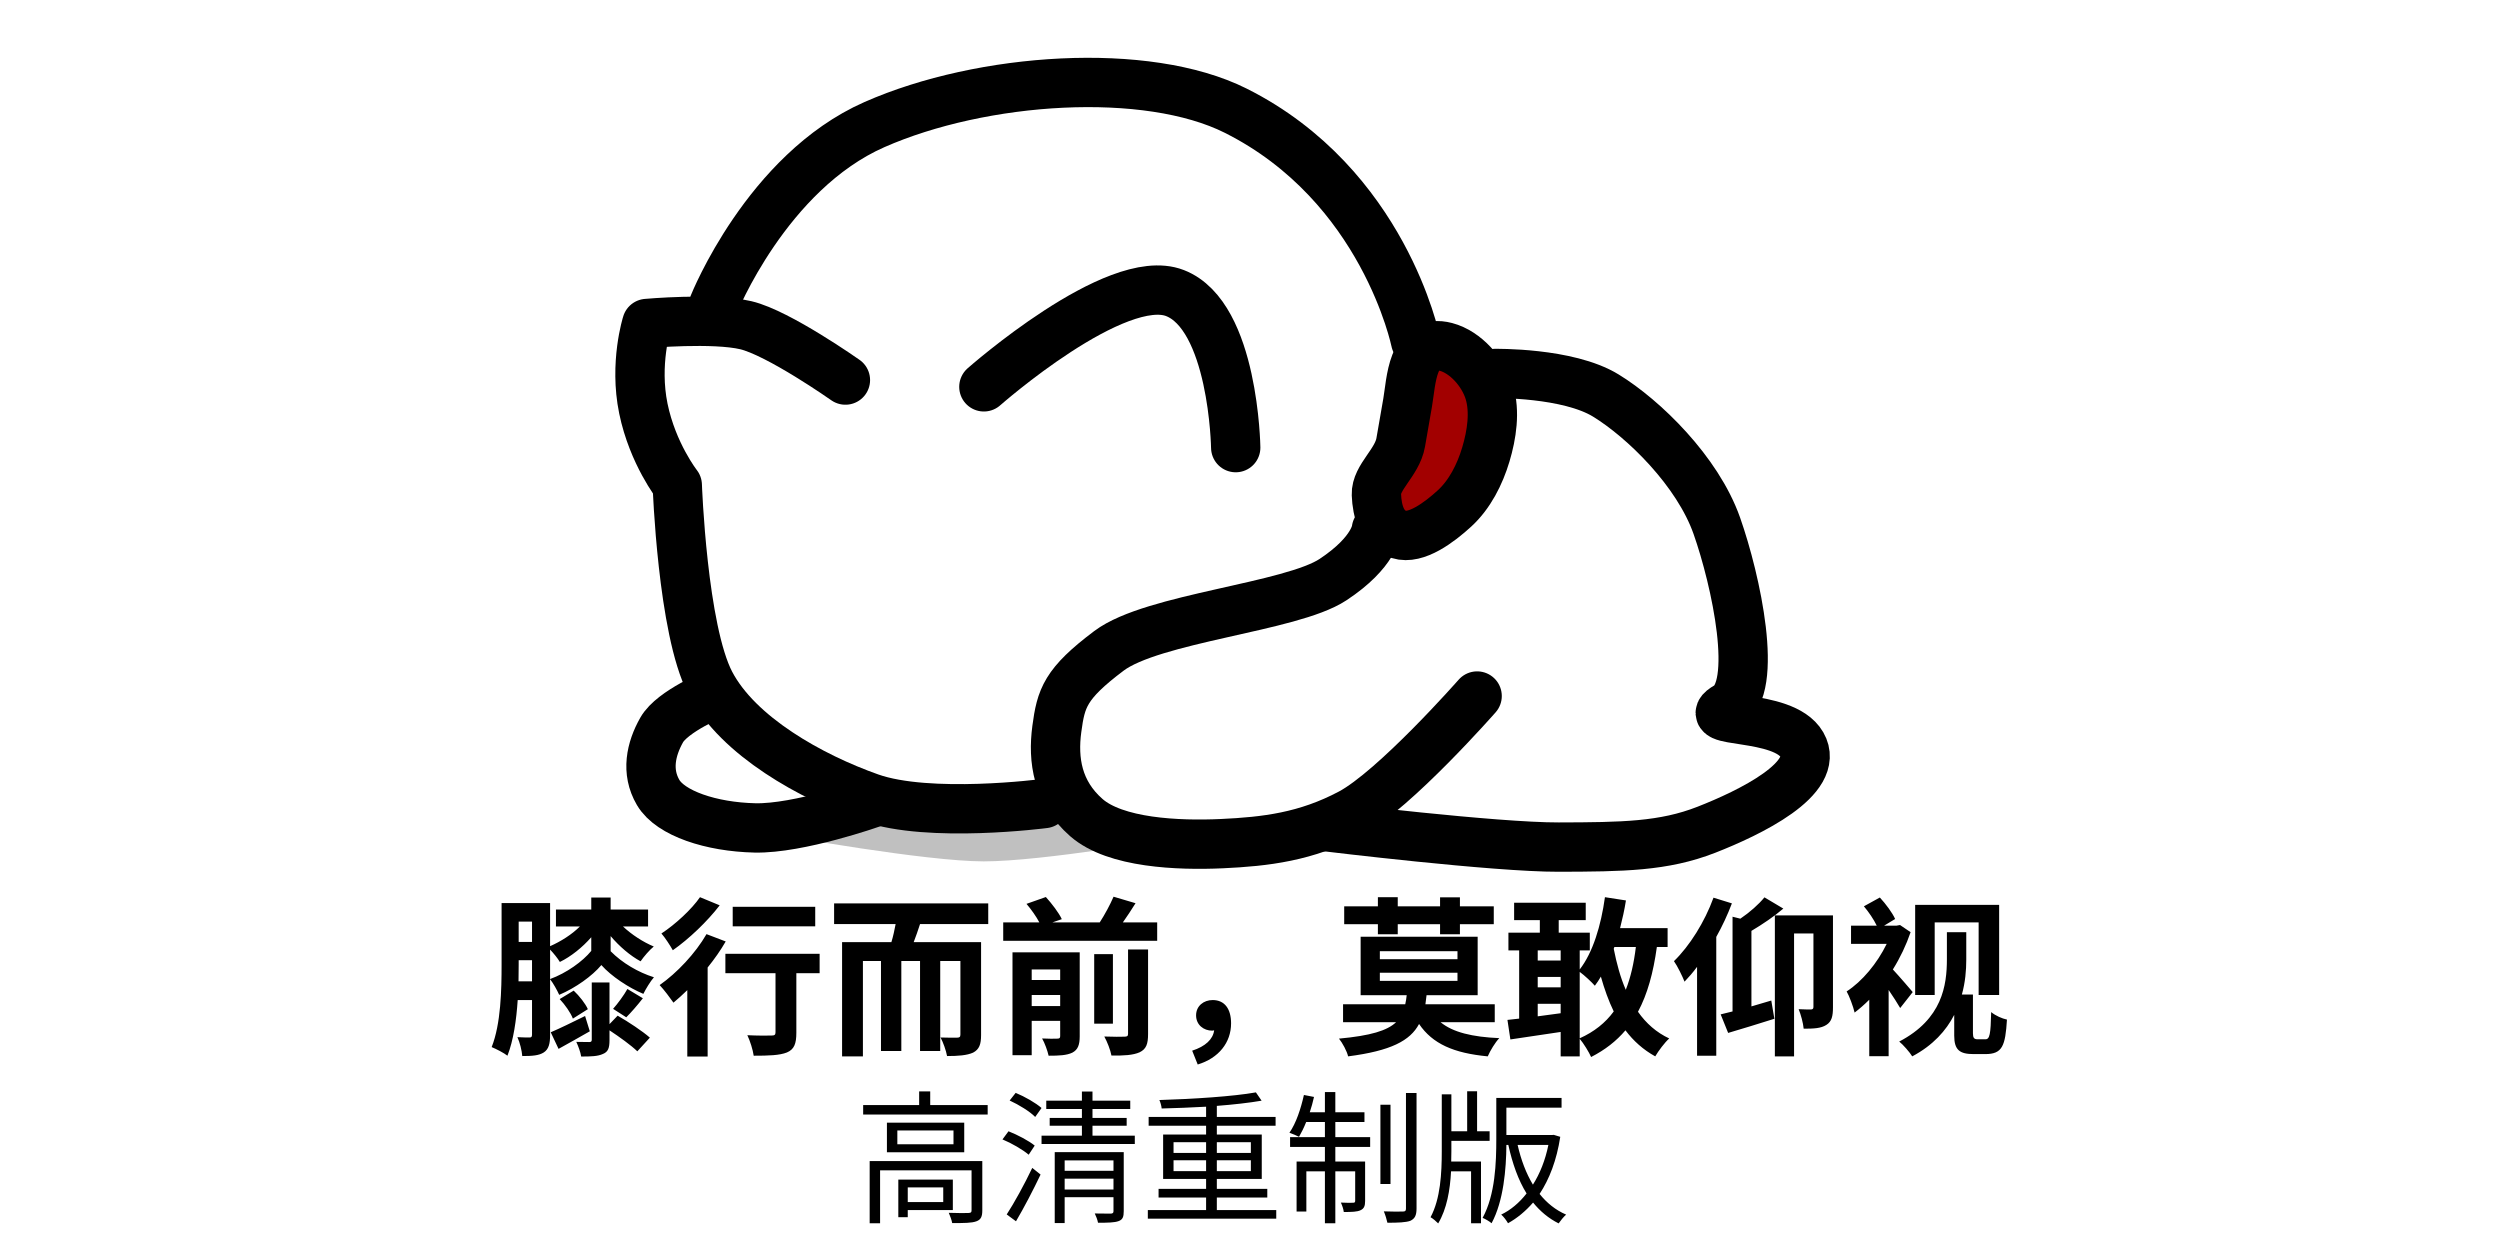
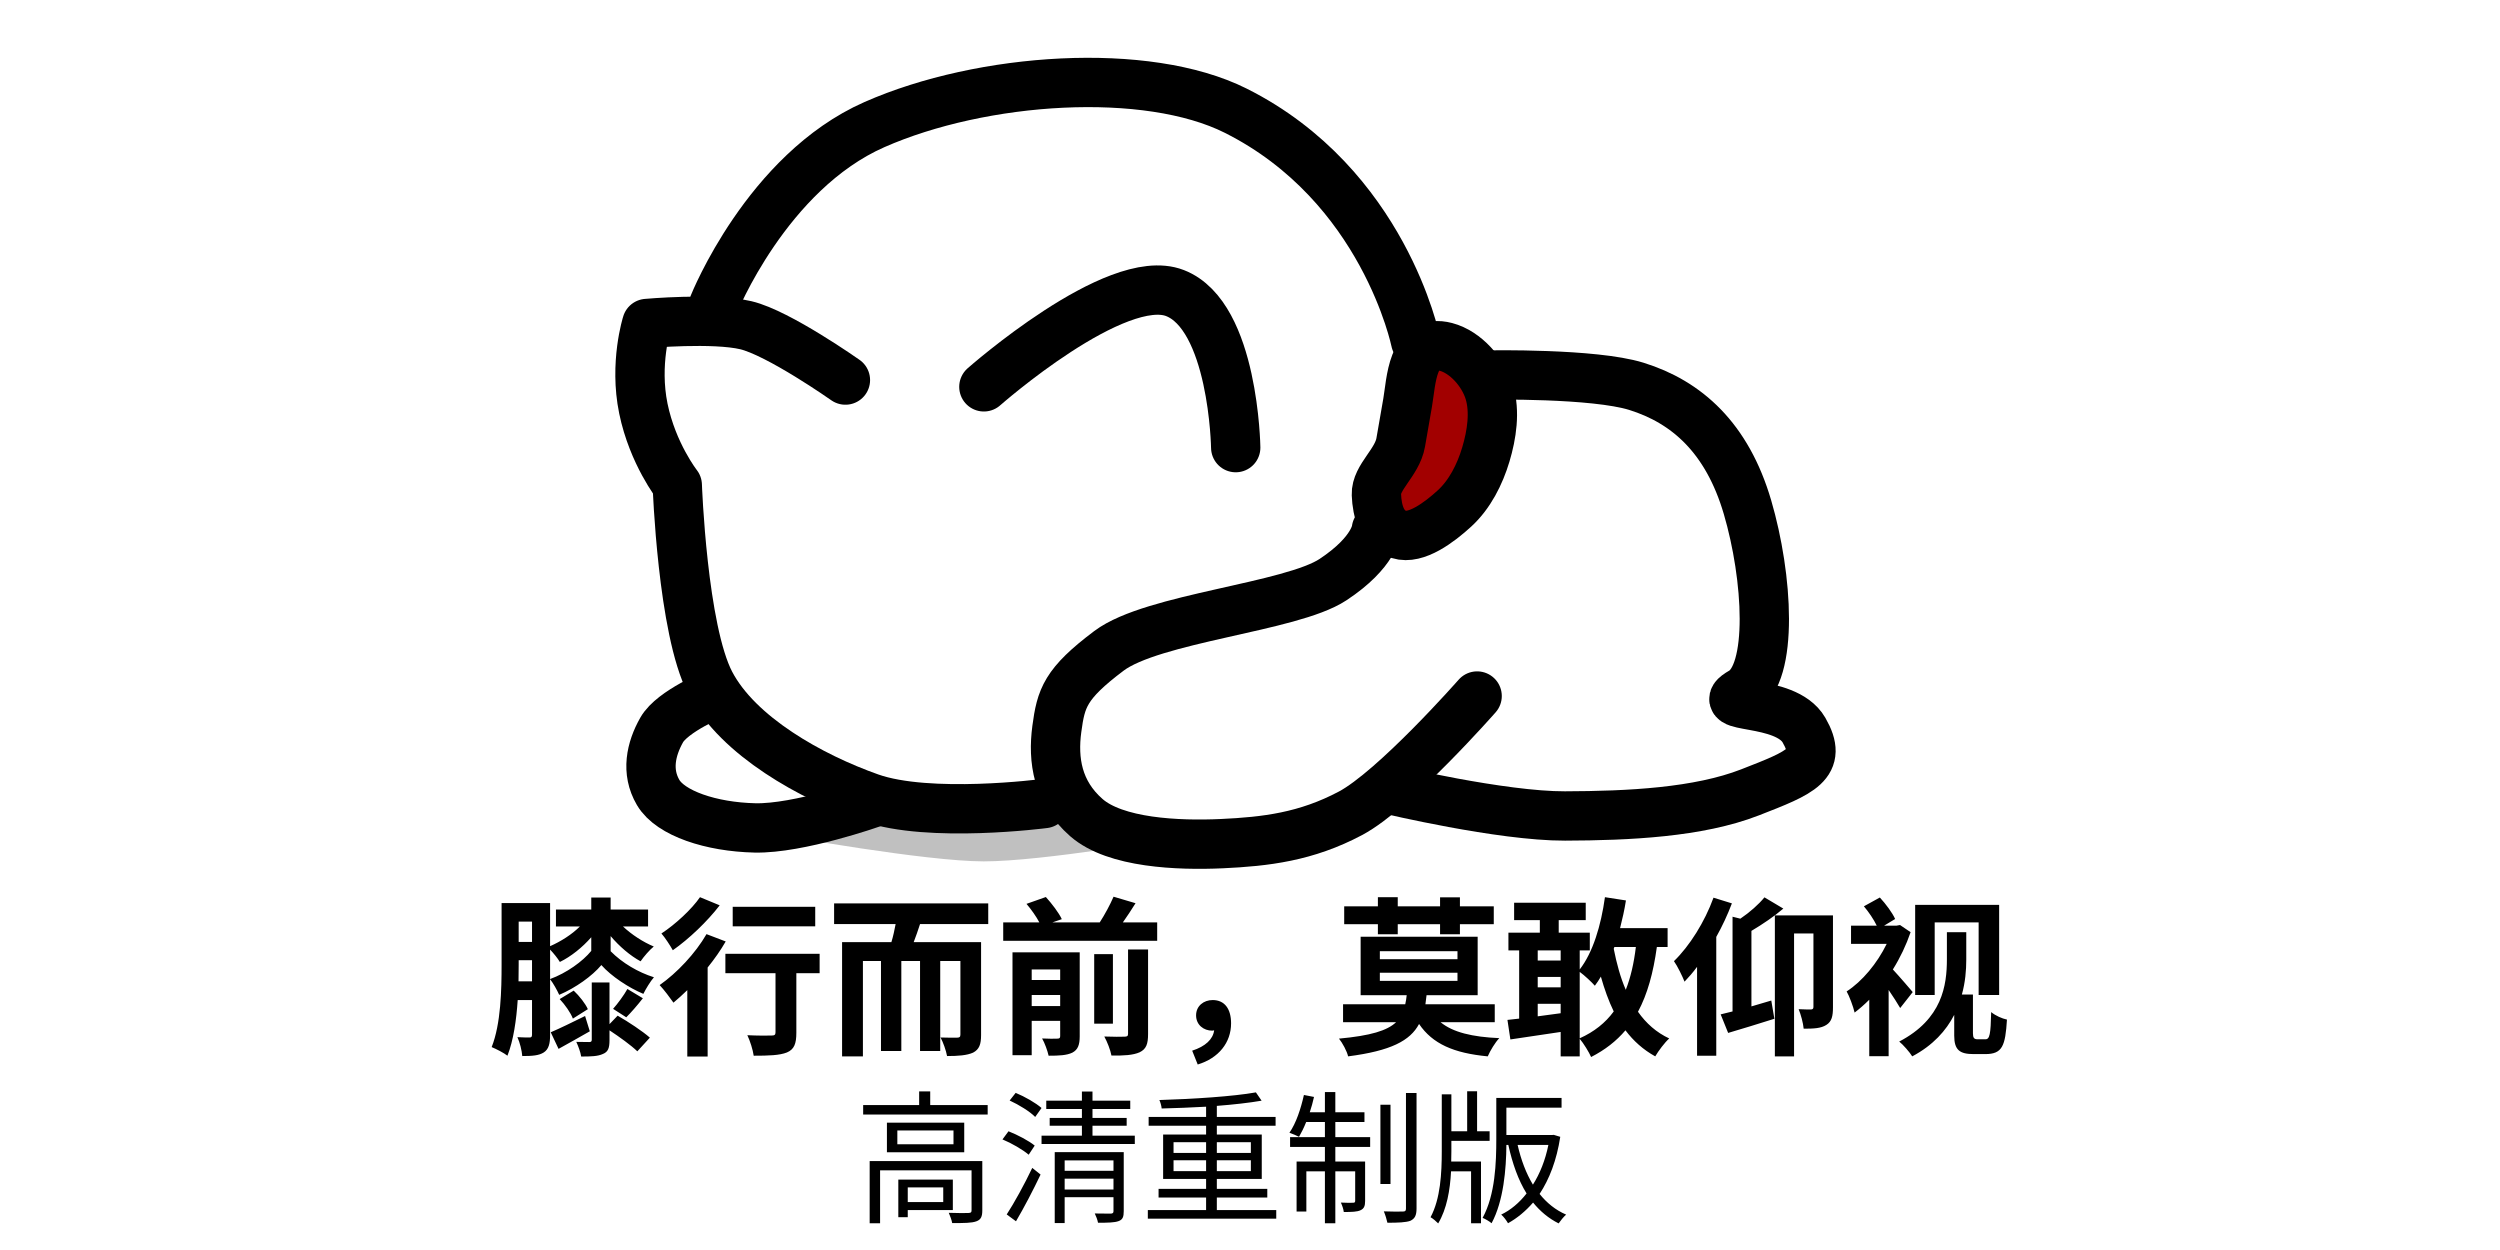
<svg xmlns="http://www.w3.org/2000/svg" width="240" height="120" viewBox="0 0 240 120" id="svg2" version="1.1">
  <defs id="defs4" />
  <g id="layer1" transform="translate(0,-932.3622)">
    <g id="g4223" transform="matrix(1.183822,0,0,1.183822,-21.0962,-183.4382)">
      <path style="fill:#c0c0c0;fill-opacity:1;fill-rule:evenodd;stroke:none;stroke-width:0.845px;stroke-linecap:butt;stroke-linejoin:miter;stroke-opacity:1" d="m 87.301,1007.182 -6.08,3.102 c 0,0 11.612,2.106 16.377,2.109 4.766,0 15.385,-1.861 15.385,-1.861 l -7.817,-2.854 z" id="path4145" />
      <path id="path4167" d="m 75.699,967.236 c 0,0 4.29,-10.739 13.033,-14.592 8.743,-3.853 22.077,-4.746 29.296,-1.127 12.028,6.031 14.589,18.701 14.589,18.701" style="opacity:1;fill:none;fill-rule:evenodd;stroke:#000000;stroke-width:4;stroke-linecap:round;stroke-linejoin:round;stroke-miterlimit:4;stroke-dasharray:none;stroke-opacity:1" />
      <path id="path4169" d="m 86.378,973.361 c 0,0 -5.425,-3.822 -8.075,-4.447 -2.651,-0.624 -8.028,-0.141 -8.028,-0.141 0,0 -1.035,3.239 -0.282,6.901 0.754,3.663 2.75,6.204 2.75,6.204 0,0 0.415,11.735 2.676,16.056 2.261,4.322 8.169,7.601 12.958,9.296 4.789,1.695 14.125,0.473 14.125,0.473" style="opacity:1;fill:none;fill-rule:evenodd;stroke:#000000;stroke-width:4;stroke-linecap:round;stroke-linejoin:round;stroke-miterlimit:4;stroke-dasharray:none;stroke-opacity:1" />
      <path id="path4171" d="m 75.842,998.781 c 0,0 -3.495,1.415 -4.366,2.958 -0.871,1.543 -1.278,3.378 -0.282,5.07 0.997,1.692 4.295,2.789 7.844,2.87 3.548,0.081 9.49,-2.013 9.49,-2.013" style="opacity:1;fill:none;fill-rule:evenodd;stroke:#000000;stroke-width:4;stroke-linecap:round;stroke-linejoin:round;stroke-miterlimit:4;stroke-dasharray:none;stroke-opacity:1" />
      <path id="path4173" d="m 131.972,975.179 -0.563,3.239 c -0.286,1.644 -2.026,2.829 -1.972,4.225 0.054,1.396 0.45,2.799 1.831,3.239 1.381,0.441 3.275,-0.984 4.507,-2.113 1.232,-1.129 2.051,-2.749 2.535,-4.366 0.484,-1.617 0.765,-3.474 0.282,-5.07 -0.483,-1.596 -1.92,-3.243 -3.521,-3.662 -2.755,-0.721 -2.803,2.807 -3.099,4.507 z" style="opacity:1;fill:#a20000;fill-rule:evenodd;stroke:#000000;stroke-width:4;stroke-linecap:round;stroke-linejoin:round;stroke-miterlimit:4;stroke-dasharray:none;stroke-opacity:1;fill-opacity:1" />
      <path id="path4175" d="m 129.437,985.461 c 0,0 -0.119,1.839 -3.521,4.085 -3.402,2.246 -14.616,3.1 -18.169,5.775 -3.553,2.674 -3.889,3.829 -4.225,6.338 -0.336,2.509 0.043,5.123 2.394,7.183 2.352,2.06 7.439,2.276 10.986,2.113 3.547,-0.164 6.838,-0.55 10.432,-2.46 3.594,-1.91 10.272,-9.512 10.272,-9.512" style="opacity:1;fill:none;fill-rule:evenodd;stroke:#000000;stroke-width:4;stroke-linecap:round;stroke-linejoin:round;stroke-miterlimit:4;stroke-dasharray:none;stroke-opacity:1" />
-       <path id="path4177" d="m 125.418,1009.589 c 0,0 13.633,1.661 18.808,1.646 5.174,-0.015 8.506,-0.05 11.972,-1.408 3.466,-1.358 9.322,-4.166 7.746,-6.902 -1.528,-2.652 -8.665,-1.601 -6.056,-3.099 2.608,-1.498 0.713,-10.223 -0.845,-14.648 -1.558,-4.424 -5.923,-8.676 -9.002,-10.563 -3.079,-1.888 -9.002,-1.787 -9.002,-1.787" style="opacity:1;fill:none;fill-rule:evenodd;stroke:#000000;stroke-width:4;stroke-linecap:round;stroke-linejoin:round;stroke-miterlimit:4;stroke-dasharray:none;stroke-opacity:1" />
+       <path id="path4177" d="m 130.465,1006.56 c 0,0 9.09,2.166 14.265,2.151 5.174,-0.015 10.823,-0.287 15,-1.913 4.177,-1.626 5.957,-2.315 4.381,-5.051 -1.528,-2.652 -7.655,-1.601 -5.047,-3.099 2.608,-1.498 2.122,-9.338 0.467,-14.976 -1.655,-5.638 -4.939,-8.535 -9.01,-9.802 -3.448,-1.073 -11.98,-0.919 -11.98,-0.919" style="opacity:1;fill:none;fill-rule:evenodd;stroke:#000000;stroke-width:4;stroke-linecap:round;stroke-linejoin:round;stroke-miterlimit:4;stroke-dasharray:none;stroke-opacity:1" />
      <path id="path4179" d="m 97.606,973.911 c 0,0 10.718,-9.457 15.493,-7.606 4.775,1.851 4.93,12.535 4.93,12.535" style="opacity:1;fill:none;fill-rule:evenodd;stroke:#000000;stroke-width:4;stroke-linecap:round;stroke-linejoin:round;stroke-miterlimit:4;stroke-dasharray:none;stroke-opacity:1" />
    </g>
    <text xml:space="preserve" style="font-style:normal;font-weight:normal;font-size:40px;line-height:125%;font-family:sans-serif;letter-spacing:0px;word-spacing:0px;fill:#000000;fill-opacity:1;stroke:none;stroke-width:1px;stroke-linecap:butt;stroke-linejoin:miter;stroke-opacity:1" x="46.823" y="1032.307" id="text4219">
      <tspan id="tspan4221" x="46.823" y="1032.307" style="font-style:normal;font-variant:normal;font-weight:bold;font-stretch:normal;font-size:16.25px;font-family:'Source Han Sans';-inkscape-font-specification:'Source Han Sans Bold'">膝行而前，莫敢仰视</tspan>
    </text>
    <text xml:space="preserve" style="font-style:normal;font-weight:normal;font-size:40px;line-height:125%;font-family:sans-serif;letter-spacing:0px;word-spacing:0px;fill:#000000;fill-opacity:1;stroke:none;stroke-width:1px;stroke-linecap:butt;stroke-linejoin:miter;stroke-opacity:1" x="81.972" y="1048.7" id="text4232">
      <tspan id="tspan4234" x="81.972" y="1048.7" style="font-style:normal;font-variant:normal;font-weight:300;font-stretch:normal;font-size:13.75px;font-family:'Source Han Sans';-inkscape-font-specification:'Source Han Sans Light'">高清重制版</tspan>
    </text>
  </g>
</svg>
